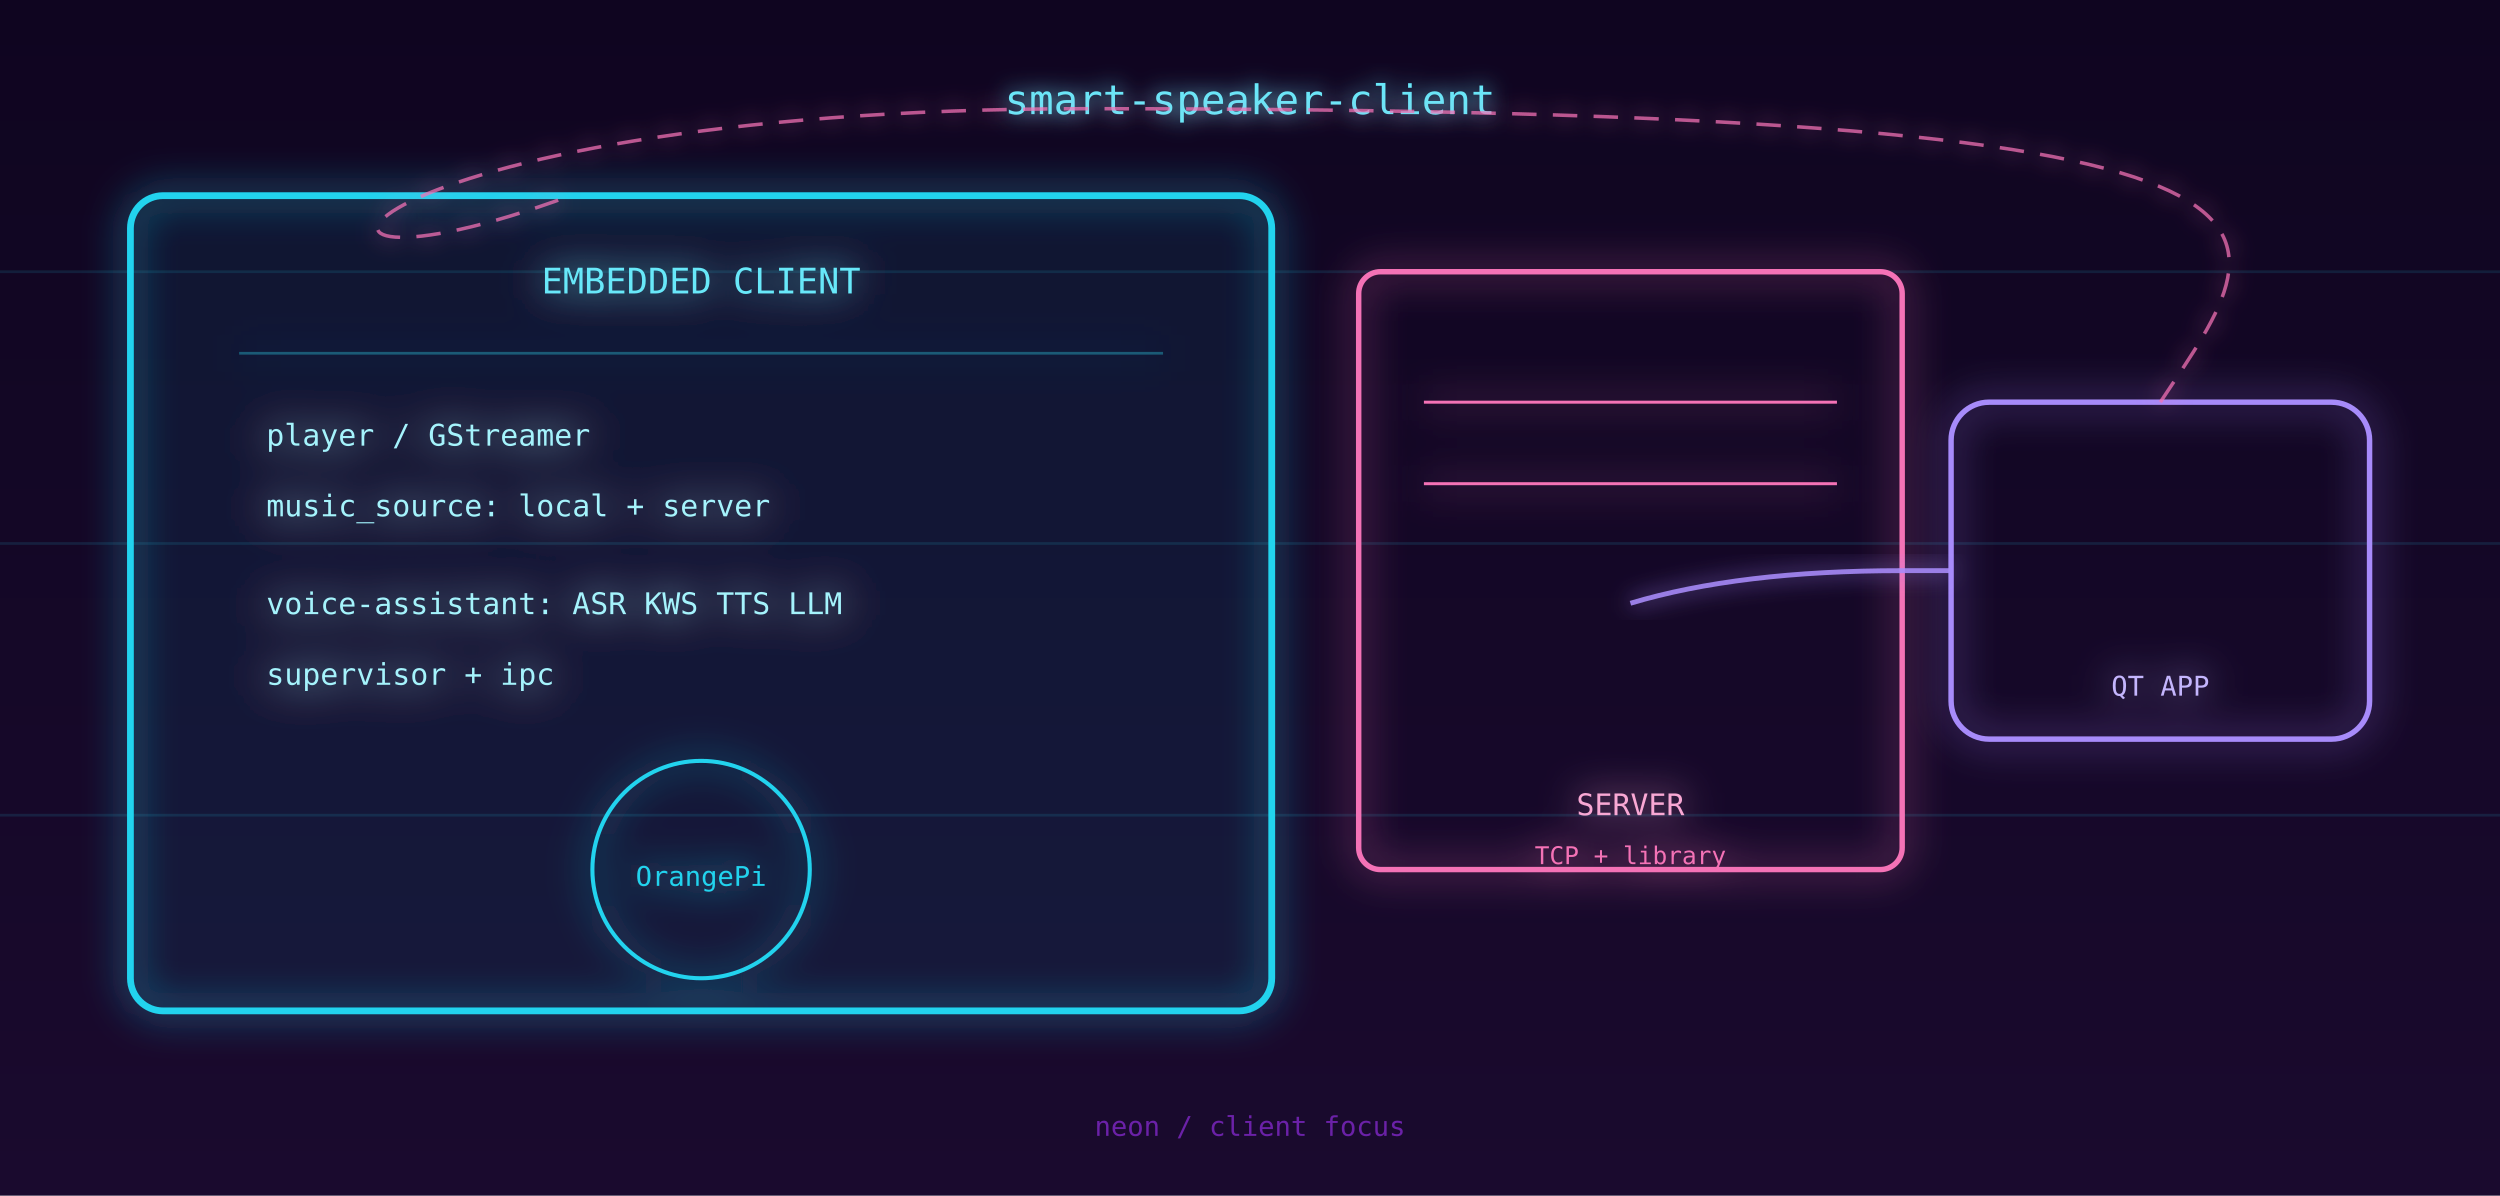
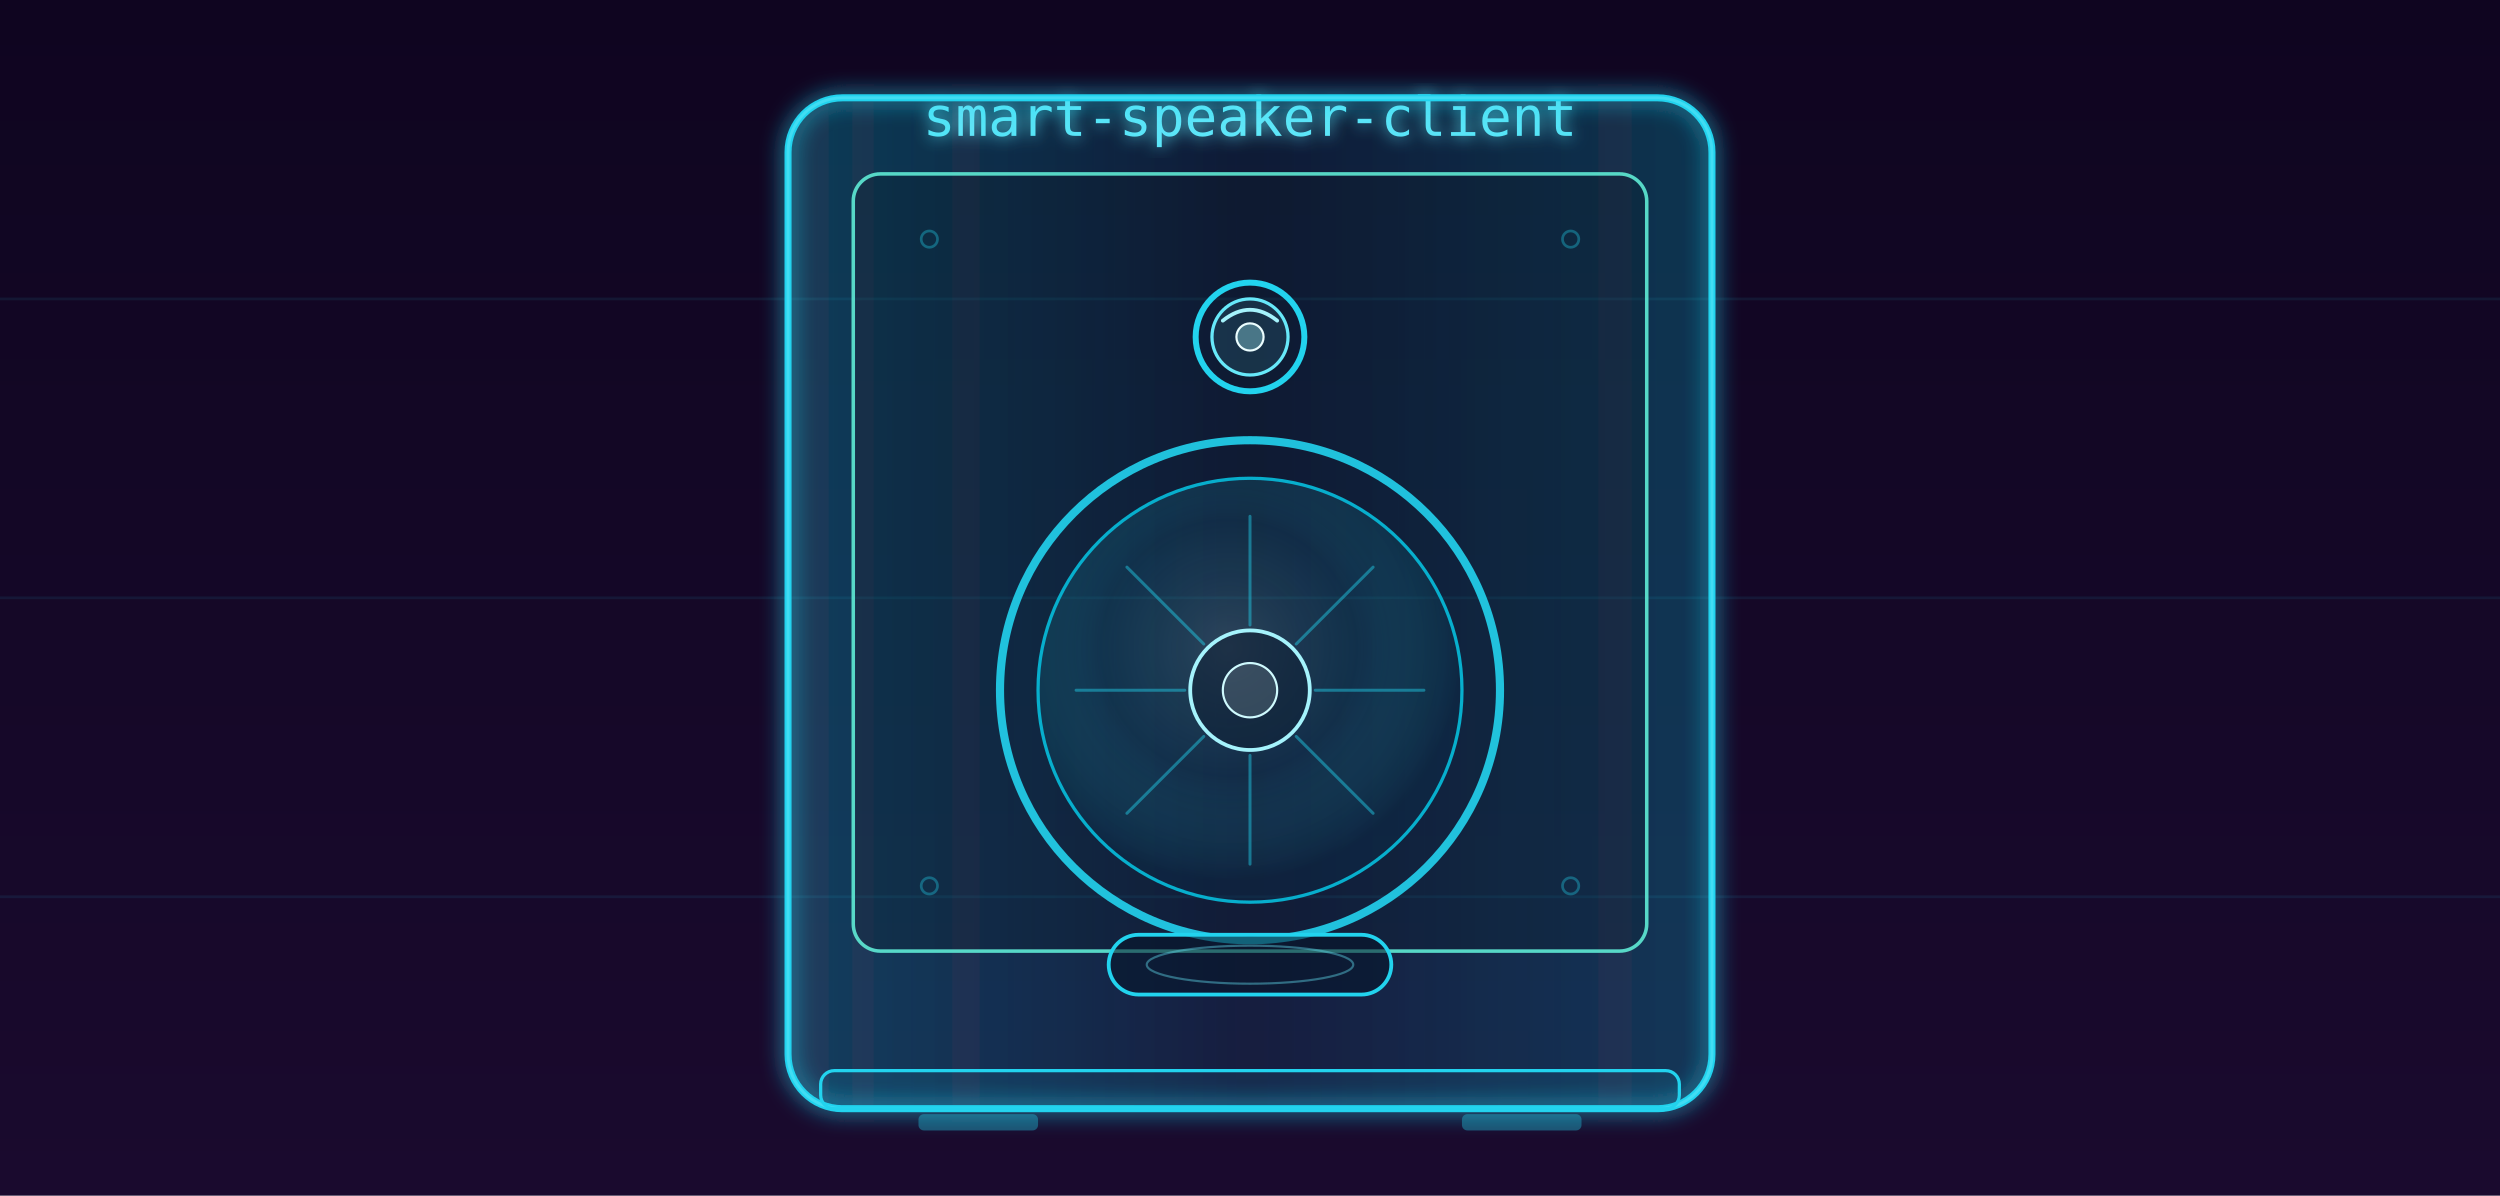
<svg xmlns="http://www.w3.org/2000/svg" width="920" height="440" viewBox="0 0 920 440" role="img" aria-labelledby="ncf-t ncf-d">
  <defs>
    <linearGradient id="ncf-sky" x1="0" y1="0" x2="0" y2="1">
      <stop offset="0%" stop-color="#0f0520" />
      <stop offset="100%" stop-color="#1a0a2e" />
    </linearGradient>
-     <filter id="ncf-g1" x="-50%" y="-50%" width="200%" height="200%">
-       <feGaussianBlur stdDeviation="4" result="b" />
+     <linearGradient id="ncf-cab" x1="0%" y1="0%" x2="100%" y2="0%">
+       <stop offset="0%" stop-color="rgba(34,211,238,0.14)" />
+       <stop offset="50%" stop-color="rgba(34,211,238,0.05)" />
+       <stop offset="100%" stop-color="rgba(34,211,238,0.12)" />
+     </linearGradient>
+     <radialGradient id="ncf-cone" cx="45%" cy="40%" r="55%">
+       <stop offset="0%" stop-color="rgba(165,243,252,0.2)" />
+       <stop offset="55%" stop-color="rgba(34,211,238,0.1)" />
+       <stop offset="100%" stop-color="rgba(8,47,73,0.35)" />
+     </radialGradient>
+     <filter id="ncf-title" x="-20%" y="-20%" width="140%" height="140%">
+       <feGaussianBlur stdDeviation="3" result="b" />
      <feMerge>
        <feMergeNode in="b" />
        <feMergeNode in="SourceGraphic" />
      </feMerge>
    </filter>
-     <filter id="ncf-g2" x="-50%" y="-50%" width="200%" height="200%">
-       <feGaussianBlur stdDeviation="7" result="b2" />
+     <filter id="ncf-edge" x="-15%" y="-15%" width="130%" height="130%">
+       <feGaussianBlur in="SourceGraphic" stdDeviation="4" result="blur" />
      <feMerge>
-         <feMergeNode in="b2" />
+         <feMergeNode in="blur" />
        <feMergeNode in="SourceGraphic" />
      </feMerge>
    </filter>
  </defs>
  <rect width="920" height="440" fill="url(#ncf-sky)" />
-   <g stroke="#22d3ee" stroke-width="1" opacity="0.12">
-     <line x1="0" y1="100" x2="920" y2="100" />
-     <line x1="0" y1="200" x2="920" y2="200" />
-     <line x1="0" y1="300" x2="920" y2="300" />
+   <g stroke="#22d3ee" stroke-width="1" opacity="0.08">
+     <line x1="0" y1="110" x2="920" y2="110" />
+     <line x1="0" y1="220" x2="920" y2="220" />
+     <line x1="0" y1="330" x2="920" y2="330" />
  </g>
-   <text x="460" y="42" text-anchor="middle" fill="#67e8f9" font-family="ui-monospace, monospace" font-size="15" filter="url(#ncf-g1)">smart-speaker-client</text>
-   <g transform="translate(48,72)" filter="url(#ncf-g2)">
-     <rect width="420" height="300" rx="12" fill="rgba(34,211,238,0.04)" stroke="#22d3ee" stroke-width="2.5" />
-     <text x="210" y="36" text-anchor="middle" fill="#67e8f9" font-family="monospace" font-size="13">EMBEDDED CLIENT</text>
-     <line x1="40" y1="58" x2="380" y2="58" stroke="#22d3ee" stroke-width="1" opacity="0.35" />
-     <text x="50" y="92" fill="#a5f3fc" font-family="monospace" font-size="11">player / GStreamer</text>
-     <text x="50" y="118" fill="#a5f3fc" font-family="monospace" font-size="11">music_source: local + server</text>
-     <text x="50" y="154" fill="#a5f3fc" font-family="monospace" font-size="11">voice-assistant: ASR KWS TTS LLM</text>
-     <text x="50" y="180" fill="#a5f3fc" font-family="monospace" font-size="11">supervisor + ipc</text>
-     <circle cx="210" cy="248" r="40" fill="none" stroke="#22d3ee" stroke-width="1.5" />
-     <text x="210" y="254" text-anchor="middle" fill="#22d3ee" font-family="monospace" font-size="10">OrangePi</text>
+   <text x="460" y="50" text-anchor="middle" fill="#67e8f9" font-family="ui-monospace, monospace" font-size="20" filter="url(#ncf-title)">smart-speaker-client</text>
+   <g transform="translate(290,36)">
+     <rect x="0" y="0" width="340" height="372" rx="20" fill="url(#ncf-cab)" stroke="#22d3ee" stroke-width="2.6" filter="url(#ncf-edge)" />
+     <rect x="0" y="0" width="340" height="372" rx="20" fill="none" stroke="#67e8f9" stroke-width="1.1" opacity="0.45" />
+     <rect x="24" y="28" width="292" height="286" rx="10" fill="rgba(8,20,35,0.25)" stroke="#5eead4" stroke-width="1.3" opacity="0.9" />
+     <g stroke="#22d3ee" stroke-width="1" opacity="0.35" fill="none">
+       <circle cx="52" cy="52" r="3" />
+       <circle cx="288" cy="52" r="3" />
+       <circle cx="52" cy="290" r="3" />
+       <circle cx="288" cy="290" r="3" />
+     </g>
+     <g transform="translate(170,88)">
+       <circle r="20" fill="none" stroke="#22d3ee" stroke-width="2.2" />
+       <circle r="14" fill="rgba(103,232,249,0.12)" stroke="#67e8f9" stroke-width="1.2" />
+       <path d="M -10 -6 Q 0 -14 10 -6" fill="none" stroke="#a5f3fc" stroke-width="1.4" stroke-linecap="round" />
+       <circle r="5" fill="rgba(165,243,252,0.35)" stroke="#ecfeff" stroke-width="0.8" />
+     </g>
+     <g transform="translate(170,218)">
+       <circle r="92" fill="none" stroke="#22d3ee" stroke-width="3" opacity="0.9" />
+       <circle r="78" fill="url(#ncf-cone)" stroke="#06b6d4" stroke-width="1.2" opacity="0.95" />
+       <g stroke="#22d3ee" stroke-width="1.1" stroke-linecap="round" opacity="0.45">
+         <line x1="0" y1="-24" x2="0" y2="-64" />
+         <line x1="17" y1="-17" x2="45.3" y2="-45.3" />
+         <line x1="24" y1="0" x2="64" y2="0" />
+         <line x1="17" y1="17" x2="45.3" y2="45.3" />
+         <line x1="0" y1="24" x2="0" y2="64" />
+         <line x1="-17" y1="17" x2="-45.3" y2="45.3" />
+         <line x1="-24" y1="0" x2="-64" y2="0" />
+         <line x1="-17" y1="-17" x2="-45.3" y2="-45.3" />
+       </g>
+       <circle r="22" fill="rgba(15,30,50,0.5)" stroke="#a5f3fc" stroke-width="1.4" />
+       <circle r="10" fill="rgba(236,254,255,0.15)" stroke="#cffafe" stroke-width="0.8" />
+     </g>
+     <rect x="118" y="308" width="104" height="22" rx="11" fill="rgba(6,20,40,0.55)" stroke="#22d3ee" stroke-width="1.4" />
+     <ellipse cx="170" cy="319" rx="38" ry="7" fill="none" stroke="#67e8f9" stroke-width="0.8" opacity="0.4" />
+     <rect x="12" y="358" width="316" height="14" rx="5" fill="rgba(34,211,238,0.08)" stroke="#22d3ee" stroke-width="1.2" />
+     <rect x="48" y="374" width="44" height="6" rx="2" fill="#22d3ee" opacity="0.35" />
+     <rect x="248" y="374" width="44" height="6" rx="2" fill="#22d3ee" opacity="0.35" />
  </g>
-   <g transform="translate(500,100)" filter="url(#ncf-g2)">
-     <rect width="200" height="220" rx="8" fill="none" stroke="#f472b6" stroke-width="2" />
-     <line x1="24" y1="48" x2="176" y2="48" stroke="#f472b6" stroke-width="1.1" />
-     <line x1="24" y1="78" x2="176" y2="78" stroke="#f472b6" stroke-width="1.1" />
-     <text x="100" y="200" text-anchor="middle" fill="#f9a8d4" font-family="monospace" font-size="11">SERVER</text>
-     <text x="100" y="218" text-anchor="middle" fill="#f472b6" font-family="monospace" font-size="9">TCP + library</text>
-   </g>
-   <g transform="translate(718,148)" filter="url(#ncf-g2)">
-     <rect width="154" height="124" rx="14" fill="none" stroke="#a78bfa" stroke-width="2" />
-     <text x="77" y="108" text-anchor="middle" fill="#c4b5fd" font-family="monospace" font-size="10">QT APP</text>
-   </g>
-   <g stroke="#22d3ee" stroke-width="2.2" fill="none" filter="url(#ncf-g1)">
-     <path d="M468 222 H500" />
-   </g>
-   <g stroke="#a78bfa" stroke-width="1.8" fill="none" opacity="0.9" filter="url(#ncf-g1)">
-     <path d="M718 210 H700 Q 640 210 600 222" />
-   </g>
-   <path d="M795 148 C 840 80 880 40 400 40 C 120 40 80 120 210 72" fill="none" stroke="#f472b6" stroke-width="1.3" stroke-dasharray="9 6" opacity="0.75" filter="url(#ncf-g1)" />
-   <text x="460" y="418" text-anchor="middle" fill="#6b21a8" font-family="monospace" font-size="10">neon / client focus</text>
</svg>
